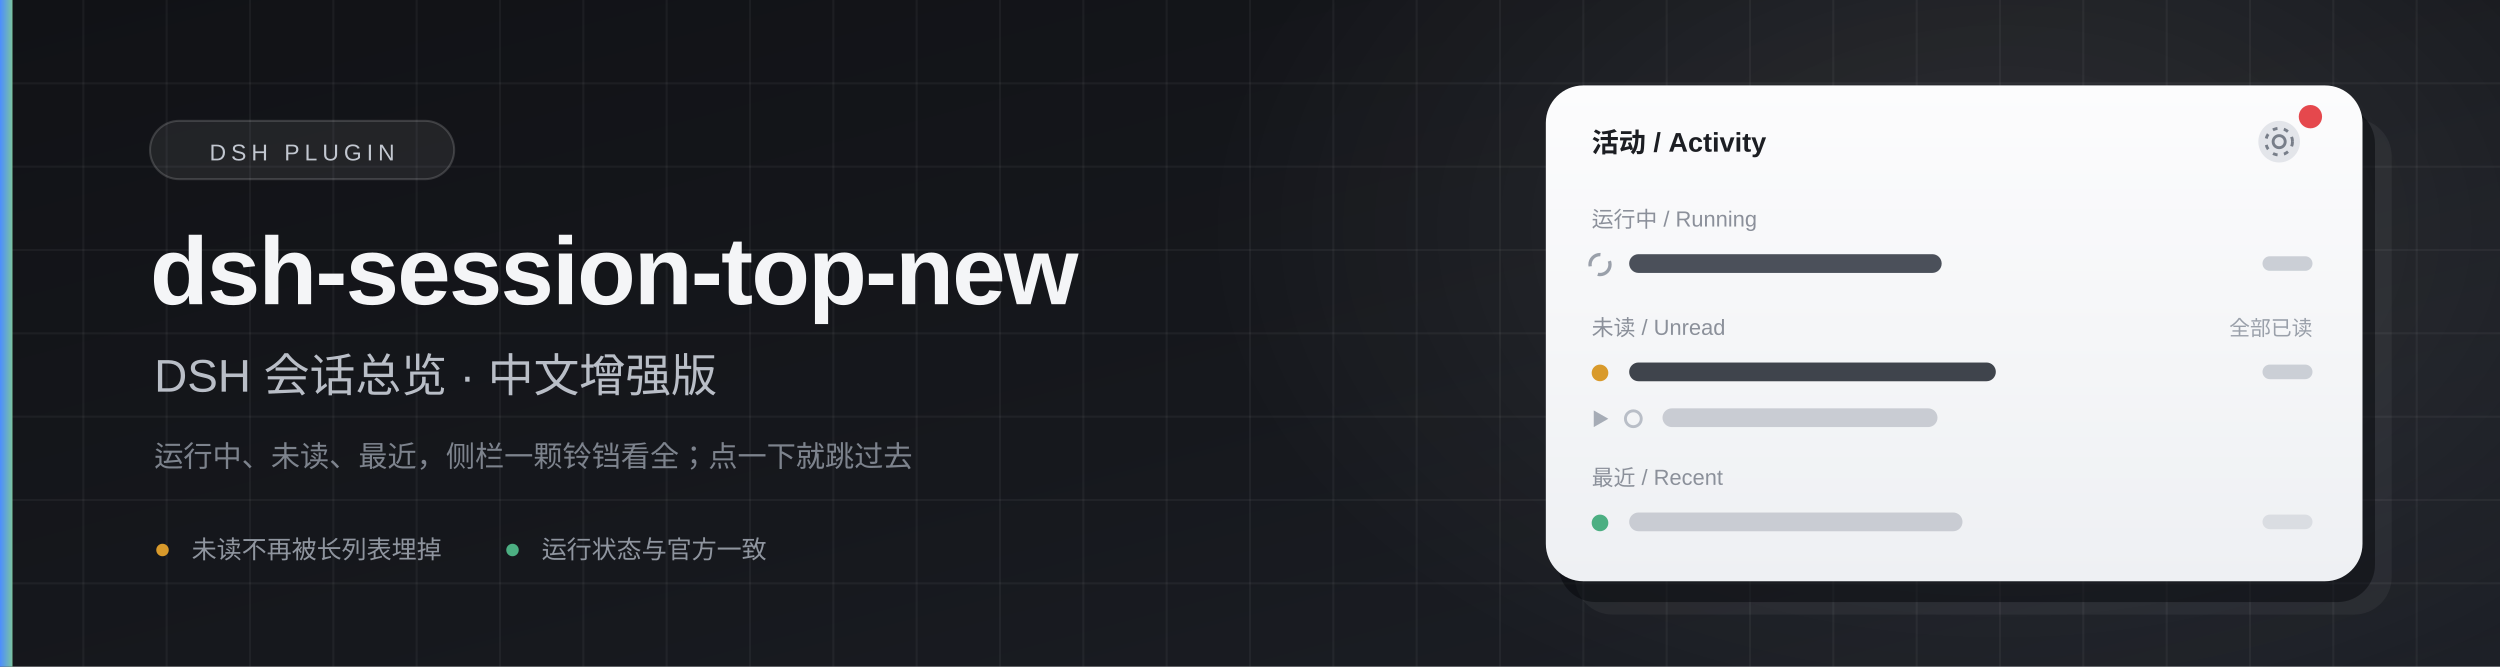
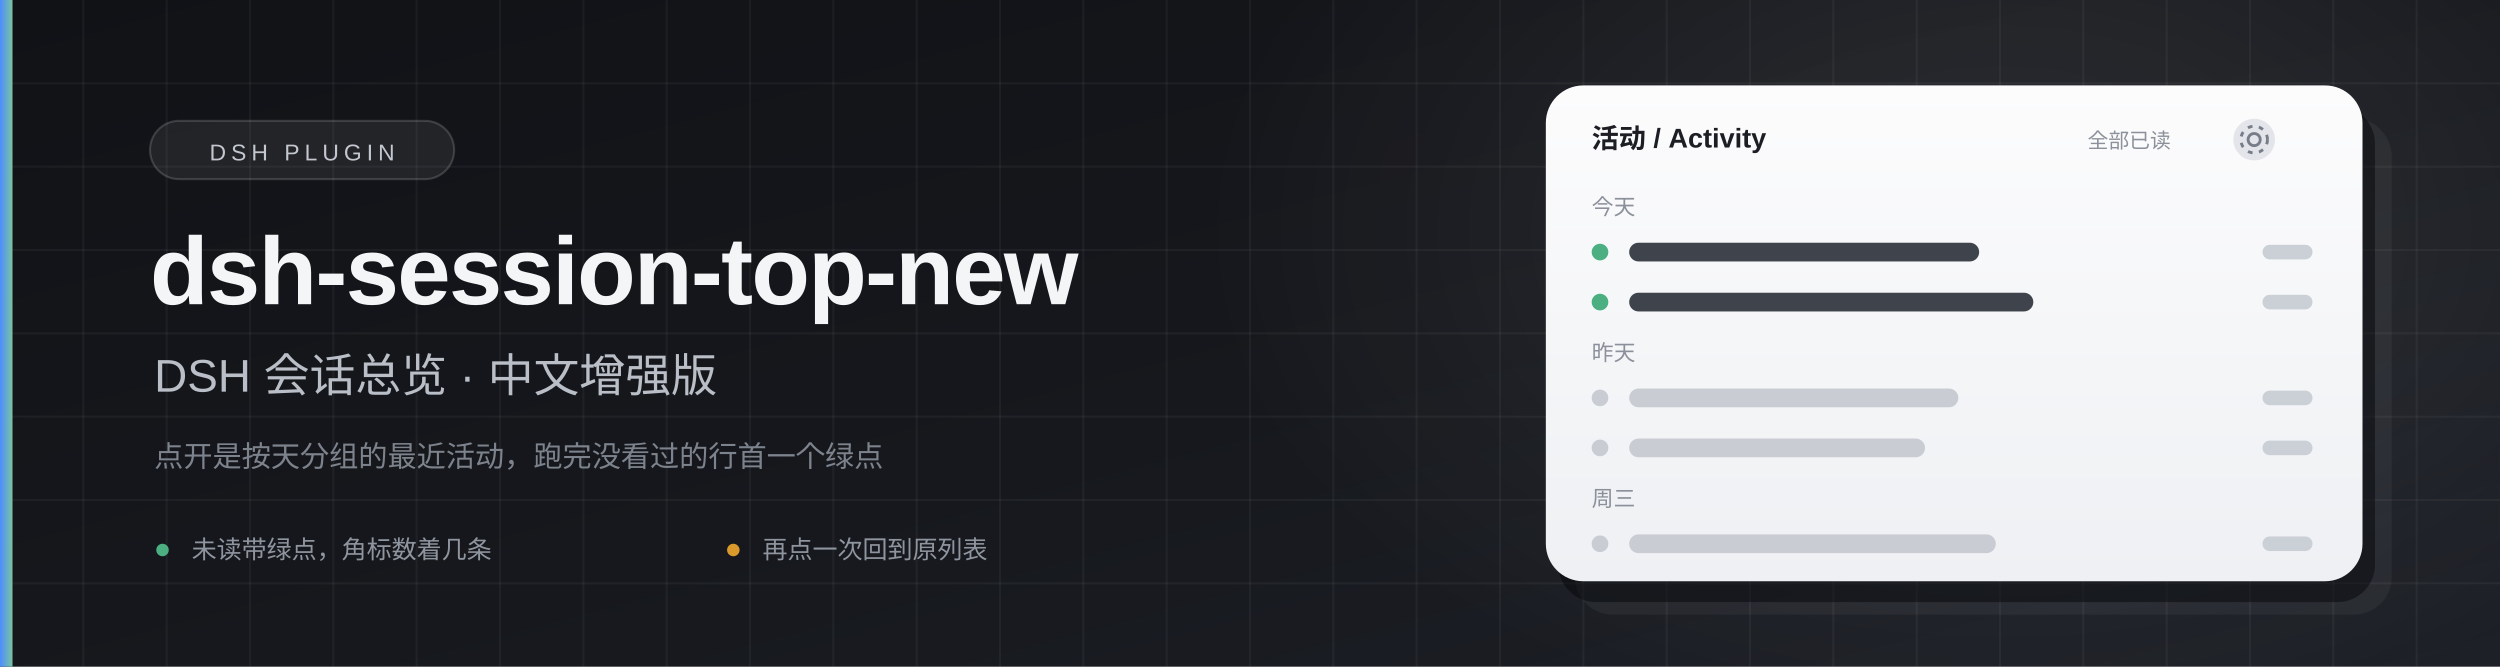
<svg xmlns="http://www.w3.org/2000/svg" width="1200" height="320" viewBox="0 0 1200 320" role="img" aria-label="dsh-session-top-new — DSH 会话总览中文增强版">
  <defs>
    <linearGradient id="bg" x1="0" y1="0" x2="1" y2="1">
      <stop offset="0" stop-color="#111216" />
      <stop offset="0.55" stop-color="#16181d" />
      <stop offset="1" stop-color="#1d2027" />
    </linearGradient>
    <radialGradient id="glow" cx="0.5" cy="0.5" r="0.5">
      <stop offset="0" stop-color="#ffffff" stop-opacity="0.10" />
      <stop offset="1" stop-color="#ffffff" stop-opacity="0" />
    </radialGradient>
    <linearGradient id="card" x1="0" y1="0" x2="0" y2="1">
      <stop offset="0" stop-color="#fcfcfd" />
      <stop offset="1" stop-color="#eef0f3" />
    </linearGradient>
    <linearGradient id="accent" x1="0" y1="0" x2="1" y2="0">
      <stop offset="0" stop-color="#4c8dff" />
      <stop offset="1" stop-color="#7cc4a0" />
    </linearGradient>
  </defs>
  <rect width="1200" height="320" fill="url(#bg)" />
  <ellipse cx="960" cy="110" rx="380" ry="250" fill="url(#glow)" />
  <g stroke="#ffffff" stroke-opacity="0.045">
    <path d="M40 0V320" />
    <path d="M80 0V320" />
    <path d="M120 0V320" />
    <path d="M160 0V320" />
    <path d="M200 0V320" />
    <path d="M240 0V320" />
    <path d="M280 0V320" />
    <path d="M320 0V320" />
    <path d="M360 0V320" />
    <path d="M400 0V320" />
    <path d="M440 0V320" />
    <path d="M480 0V320" />
    <path d="M520 0V320" />
    <path d="M560 0V320" />
    <path d="M600 0V320" />
    <path d="M640 0V320" />
    <path d="M680 0V320" />
    <path d="M720 0V320" />
    <path d="M760 0V320" />
    <path d="M800 0V320" />
    <path d="M840 0V320" />
    <path d="M880 0V320" />
    <path d="M920 0V320" />
    <path d="M960 0V320" />
    <path d="M1000 0V320" />
    <path d="M1040 0V320" />
    <path d="M1080 0V320" />
    <path d="M1120 0V320" />
    <path d="M1160 0V320" />
    <path d="M0 40H1200" />
    <path d="M0 80H1200" />
    <path d="M0 120H1200" />
    <path d="M0 160H1200" />
    <path d="M0 200H1200" />
    <path d="M0 240H1200" />
    <path d="M0 280H1200" />
  </g>
  <rect x="0" y="0" width="6" height="320" fill="url(#accent)" />
  <g font-family="Segoe UI, Microsoft YaHei, PingFang SC, Helvetica Neue, Arial, sans-serif">
    <rect x="72" y="58" width="146" height="28" rx="14" fill="#ffffff" fill-opacity="0.07" stroke="#ffffff" stroke-opacity="0.16" />
    <text x="145" y="77" text-anchor="middle" font-size="11" letter-spacing="2.4" fill="#c2c7d0">DSH PLUGIN</text>
    <text x="72" y="146" font-size="46" font-weight="700" letter-spacing="-0.8" fill="#f4f5f7">dsh-session-top-new</text>
    <text x="74" y="188" font-size="22" fill="#b9bec7">DSH 会话总览 · 中文增强版</text>
-     <text x="74" y="224" font-size="14" fill="#7d838d">运行中、未读、最近，侧栏一颗铃铛看全；点一下就跳过去</text>
-     <circle cx="78" cy="264" r="3" fill="#d99a2b" />
-     <text x="92" y="268" font-size="12" fill="#8f959f">未读不再被长列表埋掉</text>
-     <circle cx="246" cy="264" r="3" fill="#4caf82" />
-     <text x="260" y="268" font-size="12" fill="#8f959f">运行状态与官方一致</text>
+     <text x="74" y="224" font-size="14" fill="#7d838d">点开是按天分组的最近活动，跑完没看过的行首一个绿点</text>
+     <circle cx="78" cy="264" r="3" fill="#4caf82" />
+     <text x="92" y="268" font-size="12" fill="#8f959f">未读带绿点，角标数着几条</text>
+     <circle cx="352" cy="264" r="3" fill="#d99a2b" />
+     <text x="366" y="268" font-size="12" fill="#8f959f">再点一次回到原列表</text>
  </g>
  <g transform="translate(742 41)">
    <rect x="14" y="16" width="392" height="238" rx="18" fill="#ffffff" fill-opacity="0.05" />
    <rect x="6" y="10" width="392" height="238" rx="18" fill="#05060a" fill-opacity="0.5" />
    <rect x="0" y="0" width="392" height="238" rx="18" fill="url(#card)" />
    <g font-family="Segoe UI, Microsoft YaHei, PingFang SC, Helvetica Neue, Arial, sans-serif">
-       <text x="22" y="32" font-size="13" font-weight="600" fill="#1c1e23">活动 / Activity</text>
-       <circle cx="352" cy="27" r="10" fill="#e3e5ea" />
-       <circle cx="352" cy="27" r="6.4" fill="none" stroke="#787e89" stroke-width="1.4" stroke-dasharray="2.3 3.1" />
-       <circle cx="352" cy="27" r="2.9" fill="none" stroke="#787e89" stroke-width="1.4" />
-       <circle cx="367" cy="15" r="5.6" fill="#e5484d" />
-       <text x="22" y="68" font-size="10.5" fill="#8b909a">运行中 / Running</text>
-       <circle cx="26" cy="86" r="4.8" fill="none" stroke="#9aa0aa" stroke-width="1.6" stroke-dasharray="8.6 5.6" />
-       <rect x="40" y="81" width="150" height="9" rx="4.5" fill="#4b505a" />
-       <rect x="344" y="82" width="24" height="7" rx="3.5" fill="#cbcfd6" />
-       <text x="22" y="120" font-size="10.5" fill="#8b909a">未读 / Unread</text>
-       <text x="368" y="120" font-size="10" text-anchor="end" fill="#9aa0aa">全部已读</text>
-       <circle cx="26" cy="138" r="4" fill="#d99a2b" />
-       <rect x="40" y="133" width="176" height="9" rx="4.5" fill="#3f444c" />
-       <rect x="344" y="134" width="24" height="7" rx="3.5" fill="#cbcfd6" />
-       <path d="M23 156l7 4-7 4z" fill="#a6acb6" />
-       <circle cx="42" cy="160" r="3.8" fill="none" stroke="#b9bec7" stroke-width="1.4" />
-       <rect x="56" y="155" width="132" height="9" rx="4.5" fill="#c9ccd3" />
-       <text x="22" y="192" font-size="10.5" fill="#8b909a">最近 / Recent</text>
-       <circle cx="26" cy="210" r="4" fill="#4caf82" />
-       <rect x="40" y="205" width="160" height="9" rx="4.5" fill="#c9ccd3" />
-       <rect x="344" y="206" width="24" height="7" rx="3.5" fill="#dadde2" />
+       <text x="22" y="30" font-size="13" font-weight="600" fill="#1c1e23">活动 / Activity</text>
+       <text x="300" y="30" font-size="10" text-anchor="end" fill="#8b909a">全部已读</text>
+       <circle cx="340" cy="26" r="10" fill="#e3e5ea" />
+       <circle cx="340" cy="26" r="6.4" fill="none" stroke="#787e89" stroke-width="1.4" stroke-dasharray="2.3 3.1" />
+       <circle cx="340" cy="26" r="2.9" fill="none" stroke="#787e89" stroke-width="1.4" />
+       <text x="22" y="62" font-size="10.5" fill="#8b909a">今天</text>
+       <circle cx="26" cy="80" r="4" fill="#4caf82" />
+       <rect x="40" y="75.5" width="168" height="9" rx="4.5" fill="#3f444c" />
+       <rect x="344" y="76.5" width="24" height="7" rx="3.5" fill="#cbcfd6" />
+       <circle cx="26" cy="104" r="4" fill="#4caf82" />
+       <rect x="40" y="99.5" width="194" height="9" rx="4.5" fill="#3f444c" />
+       <rect x="344" y="100.5" width="24" height="7" rx="3.5" fill="#cbcfd6" />
+       <text x="22" y="132" font-size="10.5" fill="#8b909a">昨天</text>
+       <circle cx="26" cy="150" r="4" fill="#c9ccd3" />
+       <rect x="40" y="145.5" width="158" height="9" rx="4.5" fill="#c9ccd3" />
+       <rect x="344" y="146.5" width="24" height="7" rx="3.5" fill="#cbcfd6" />
+       <circle cx="26" cy="174" r="4" fill="#c9ccd3" />
+       <rect x="40" y="169.5" width="142" height="9" rx="4.5" fill="#c9ccd3" />
+       <rect x="344" y="170.5" width="24" height="7" rx="3.5" fill="#cbcfd6" />
+       <text x="22" y="202" font-size="10.5" fill="#8b909a">周三</text>
+       <circle cx="26" cy="220" r="4" fill="#c9ccd3" />
+       <rect x="40" y="215.5" width="176" height="9" rx="4.5" fill="#c9ccd3" />
+       <rect x="344" y="216.5" width="24" height="7" rx="3.5" fill="#cbcfd6" />
    </g>
  </g>
</svg>
